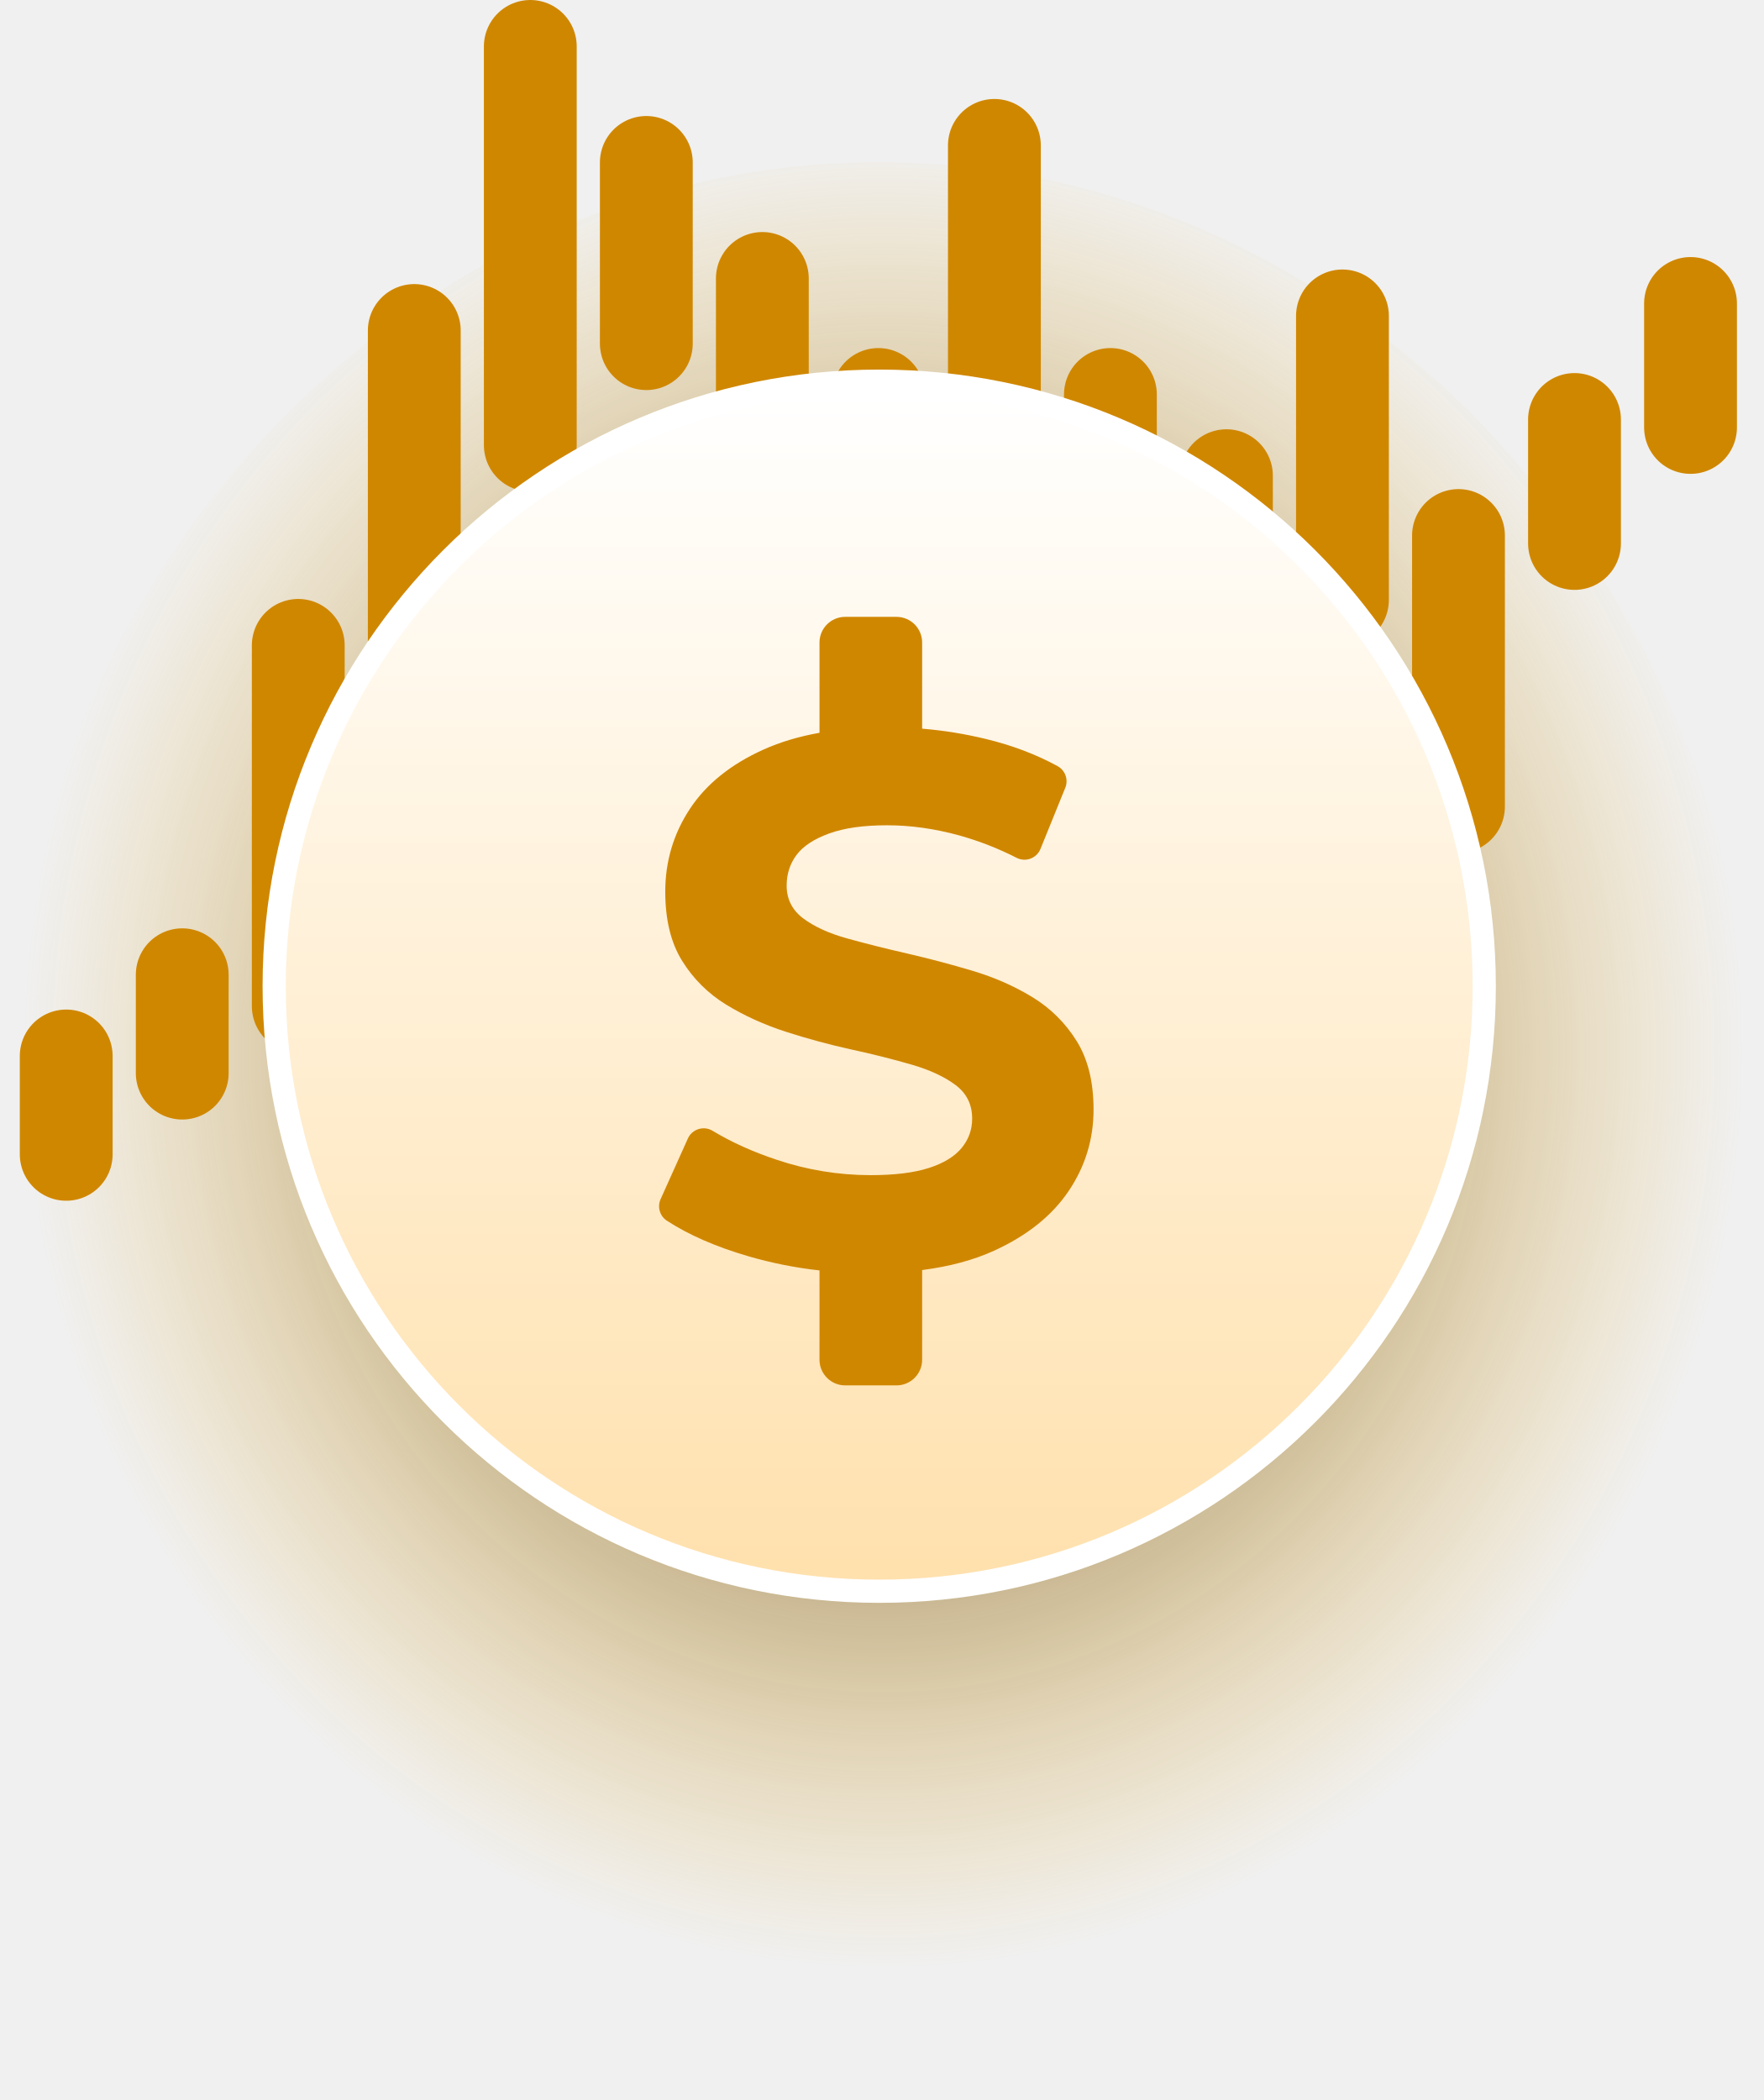
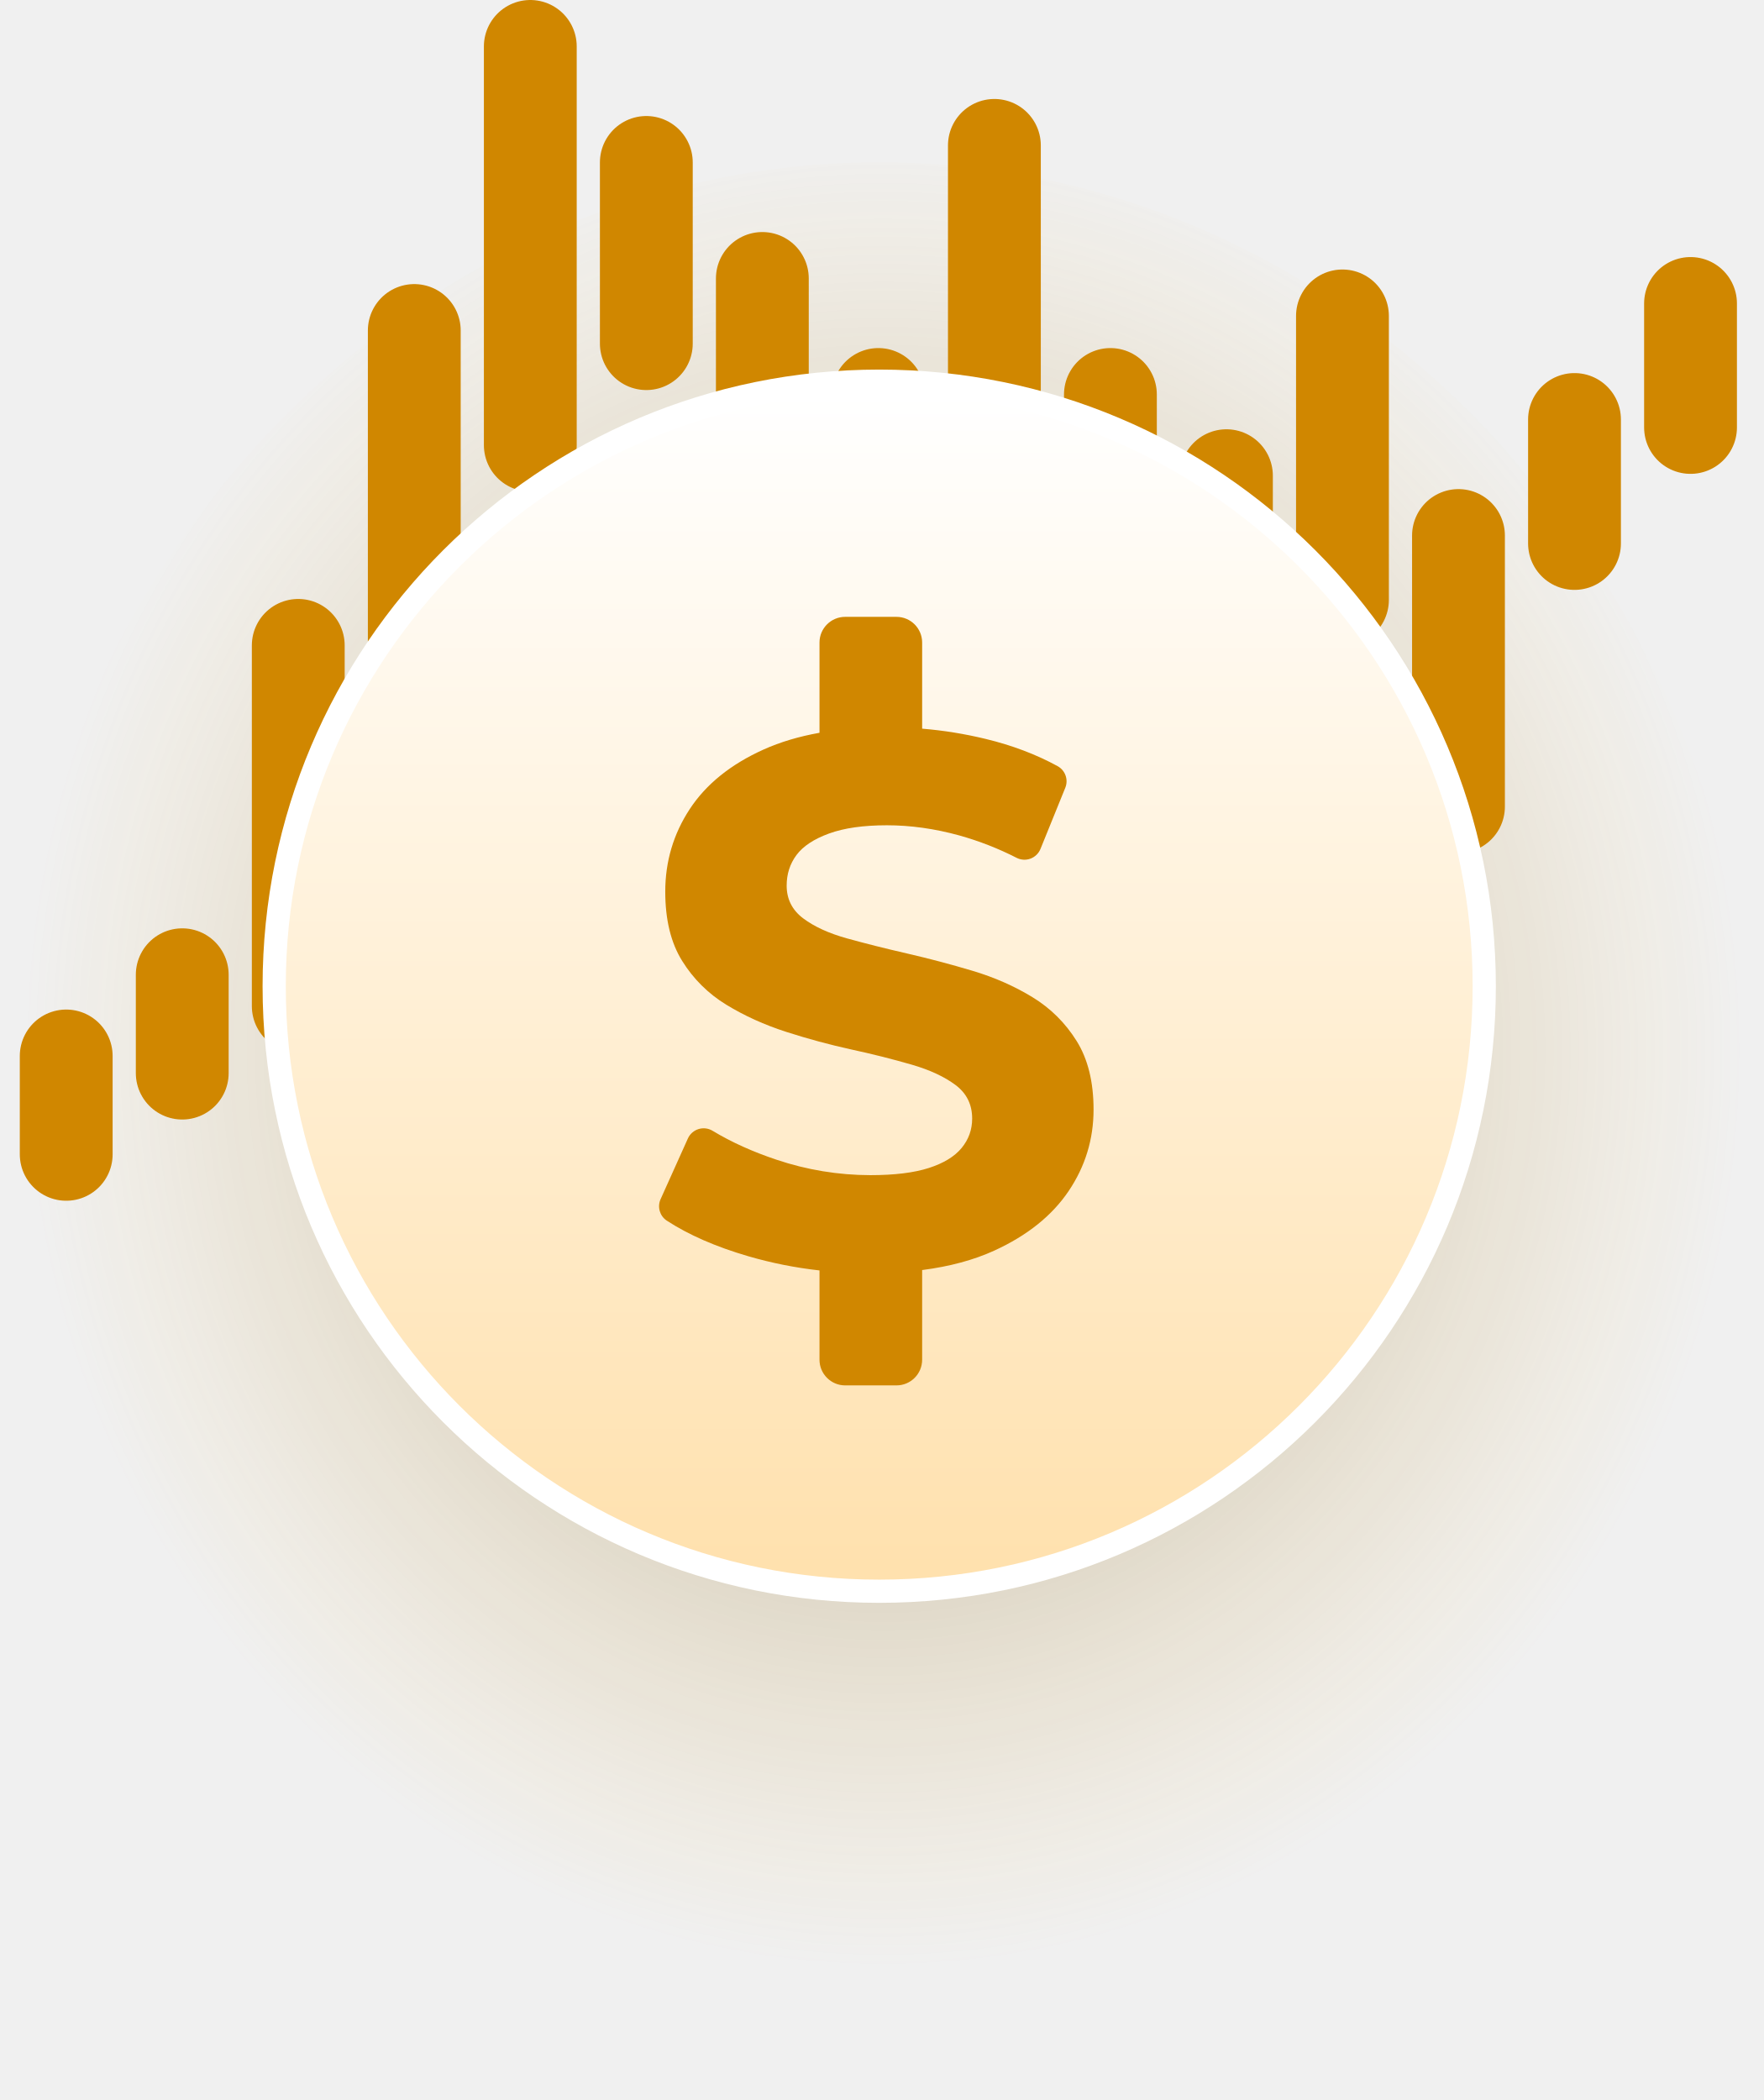
<svg xmlns="http://www.w3.org/2000/svg" viewBox="0 0 152 181" xml:space="preserve" style="fill-rule:evenodd;clip-rule:evenodd;stroke-linecap:round;stroke-linejoin:round;stroke-miterlimit:1.5">
  <ellipse cx="75.78" cy="97.081" rx="75.78" ry="83.091" style="fill:url(#_bnbRadial81)" />
  <g id="lines1">
    <path d="M15.707 84.014v8.478M35.707 28.486v29.291M55.707 14v15.619M75.707 34v15.619M95.707 34v19.643M115.707 27.229v24.478M135.707 36.156v10.686" style="fill:none;stroke:#D08700;stroke-width:8px" />
  </g>
  <g id="lines2">
    <path d="M25.707 55.625v31.094M5.707 91.014v8.478M45.707 4v34.369M65.707 24v15.619M85.707 12.531v61.311M105.707 41v10.707M125.707 46.156V69.52M145.707 26.156v10.686" style="fill:none;stroke:#D08700;stroke-width:8px" />
  </g>
  <circle cx="75.78" cy="85.002" r="52.148" style="fill:url(#_bnbLinear82);stroke:#fff;stroke-width:2px;stroke-linecap:square" />
  <path d="M70.633 109.499a36.16 36.16 0 0 1-6.145-1.225c-2.803-.819-5.146-1.845-7.032-3.076a1.487 1.487 0 0 1-.519-1.841c.61-1.366 1.654-3.682 2.352-5.23a1.49 1.49 0 0 1 2.143-.655c1.62.976 3.452 1.802 5.493 2.483a25.446 25.446 0 0 0 8.092 1.332c2.079 0 3.758-.206 5.037-.617 1.278-.412 2.22-.986 2.827-1.723.606-.736.91-1.581.91-2.534 0-1.214-.477-2.178-1.43-2.893-.953-.714-2.21-1.299-3.77-1.754a77.463 77.463 0 0 0-5.167-1.3 61.163 61.163 0 0 1-5.654-1.527c-1.885-.607-3.607-1.387-5.167-2.34a11.495 11.495 0 0 1-3.802-3.77c-.975-1.559-1.462-3.553-1.462-5.979 0-2.6.704-4.972 2.112-7.117 1.408-2.144 3.531-3.856 6.369-5.134 1.422-.64 3.026-1.12 4.813-1.44v-7.78c0-1.221.991-2.212 2.212-2.212h4.423c1.221 0 2.212.991 2.212 2.212v7.425c1.845.152 3.672.447 5.48.885 2.292.555 4.361 1.339 6.209 2.353.653.368.931 1.163.648 1.857-.565 1.402-1.513 3.733-2.137 5.27a1.49 1.49 0 0 1-2.059.767 26.605 26.605 0 0 0-4.935-1.928c-2.123-.585-4.203-.877-6.24-.877-2.036 0-3.704.238-5.004.715-1.3.476-2.231 1.094-2.795 1.852-.563.758-.844 1.636-.844 2.632 0 1.17.476 2.112 1.429 2.827.954.715 2.21 1.289 3.77 1.723 1.56.433 3.282.866 5.167 1.299 1.885.434 3.769.932 5.654 1.495 1.885.563 3.607 1.322 5.167 2.275 1.56.953 2.827 2.21 3.802 3.769.975 1.56 1.462 3.532 1.462 5.915 0 2.556-.715 4.896-2.144 7.019-1.43 2.123-3.564 3.834-6.402 5.134-1.782.816-3.857 1.376-6.228 1.68v7.73a2.213 2.213 0 0 1-2.212 2.212h-4.423a2.213 2.213 0 0 1-2.212-2.212v-7.697Z" style="fill:#D08700" />
  <defs>
    <radialGradient id="_bnbRadial81" cx="0" cy="0" r="1" gradientUnits="userSpaceOnUse" gradientTransform="matrix(-74.4339 0 0 -78.6155 76.133 90.61)">
-       <stop offset="0" style="stop-color:#000000;stop-opacity:1" />
+       <stop offset="0" style="stop-color:#000000;stop-opacity:0.4" />
      <stop offset="1" style="stop-color:#F0A90B;stop-opacity:0" />
    </radialGradient>
    <linearGradient id="_bnbLinear82" x1="0" y1="0" x2="1" y2="0" gradientUnits="userSpaceOnUse" gradientTransform="rotate(90 24.027 58.038) scale(100.957)">
      <stop offset="0" style="stop-color:white;stop-opacity:1" />
      <stop offset="1" style="stop-color:#FFE1AE;stop-opacity:1" />
    </linearGradient>
  </defs>
  <style>
    #lines1,
    #lines2 {
        transform: translateY(0);
        transition: all 0.5s ease;
        transform-origin: center;
    }
    svg:hover #lines1 {
        transform: translateY(-5px); 
        transition: all 0.5s ease;
    }
    svg:hover #lines2 {
        transform: translateY(10px); 
        transition: all 0.5s ease;
    }
    </style>
</svg>
